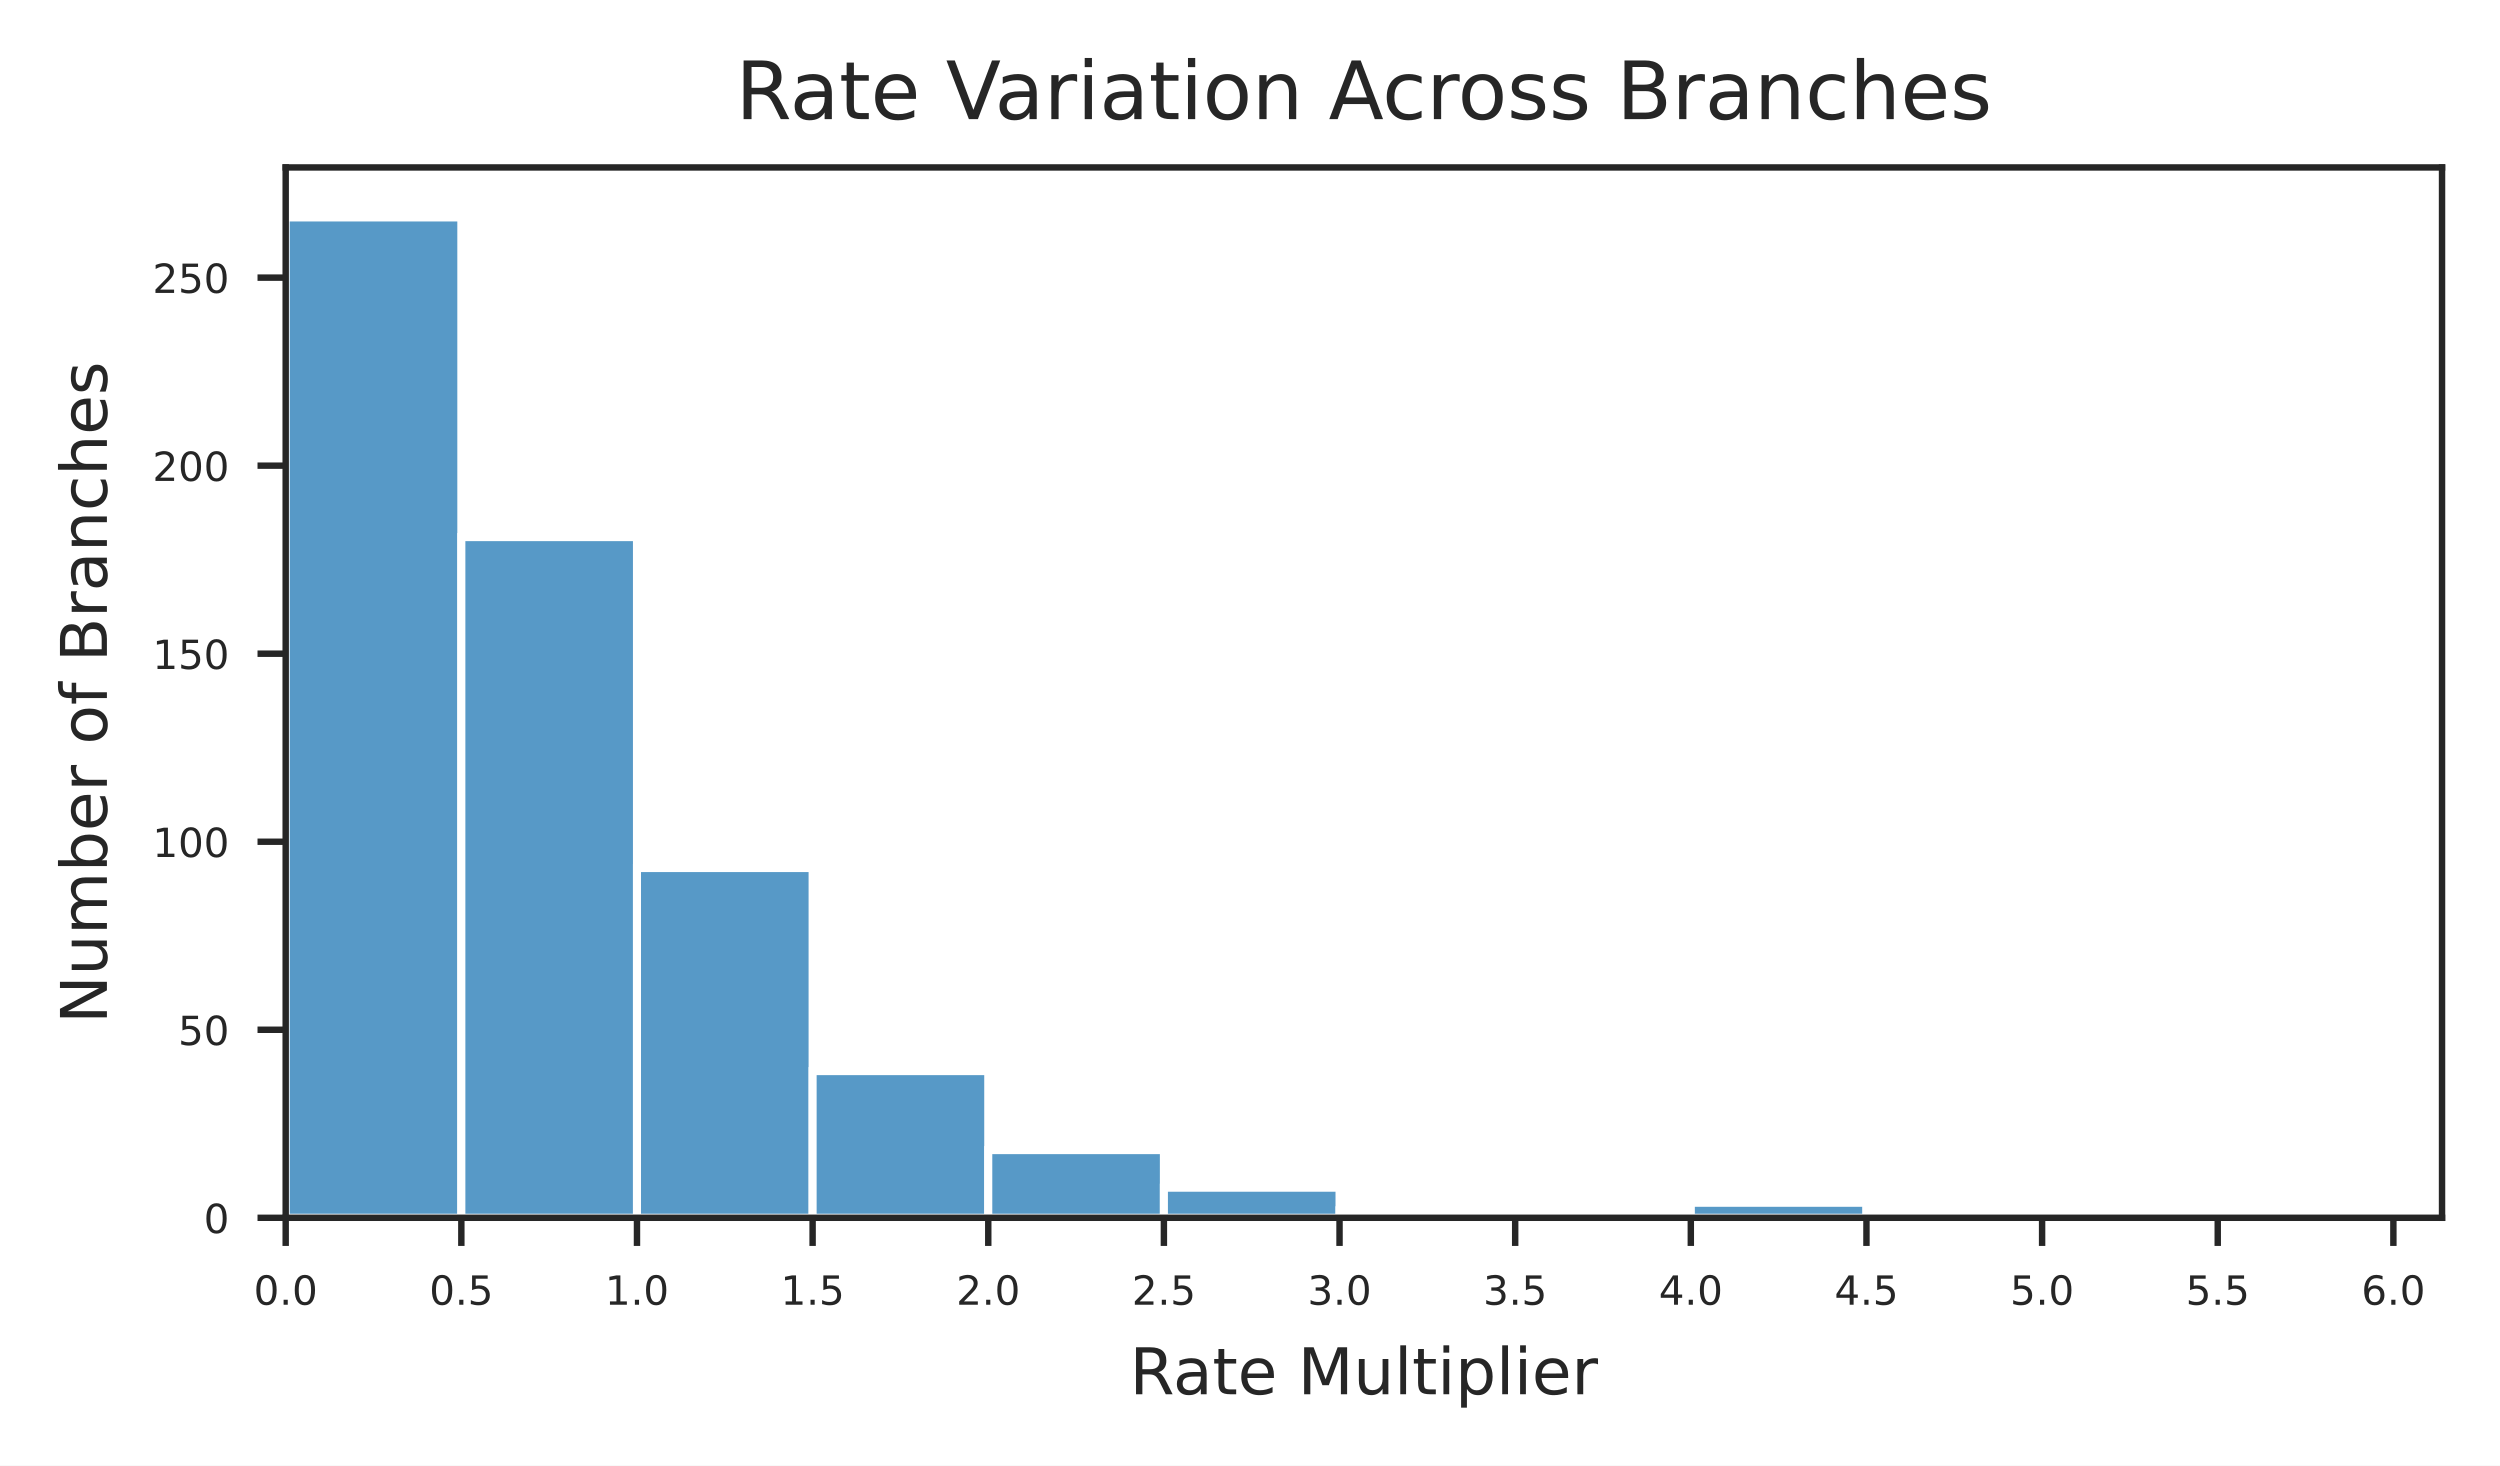
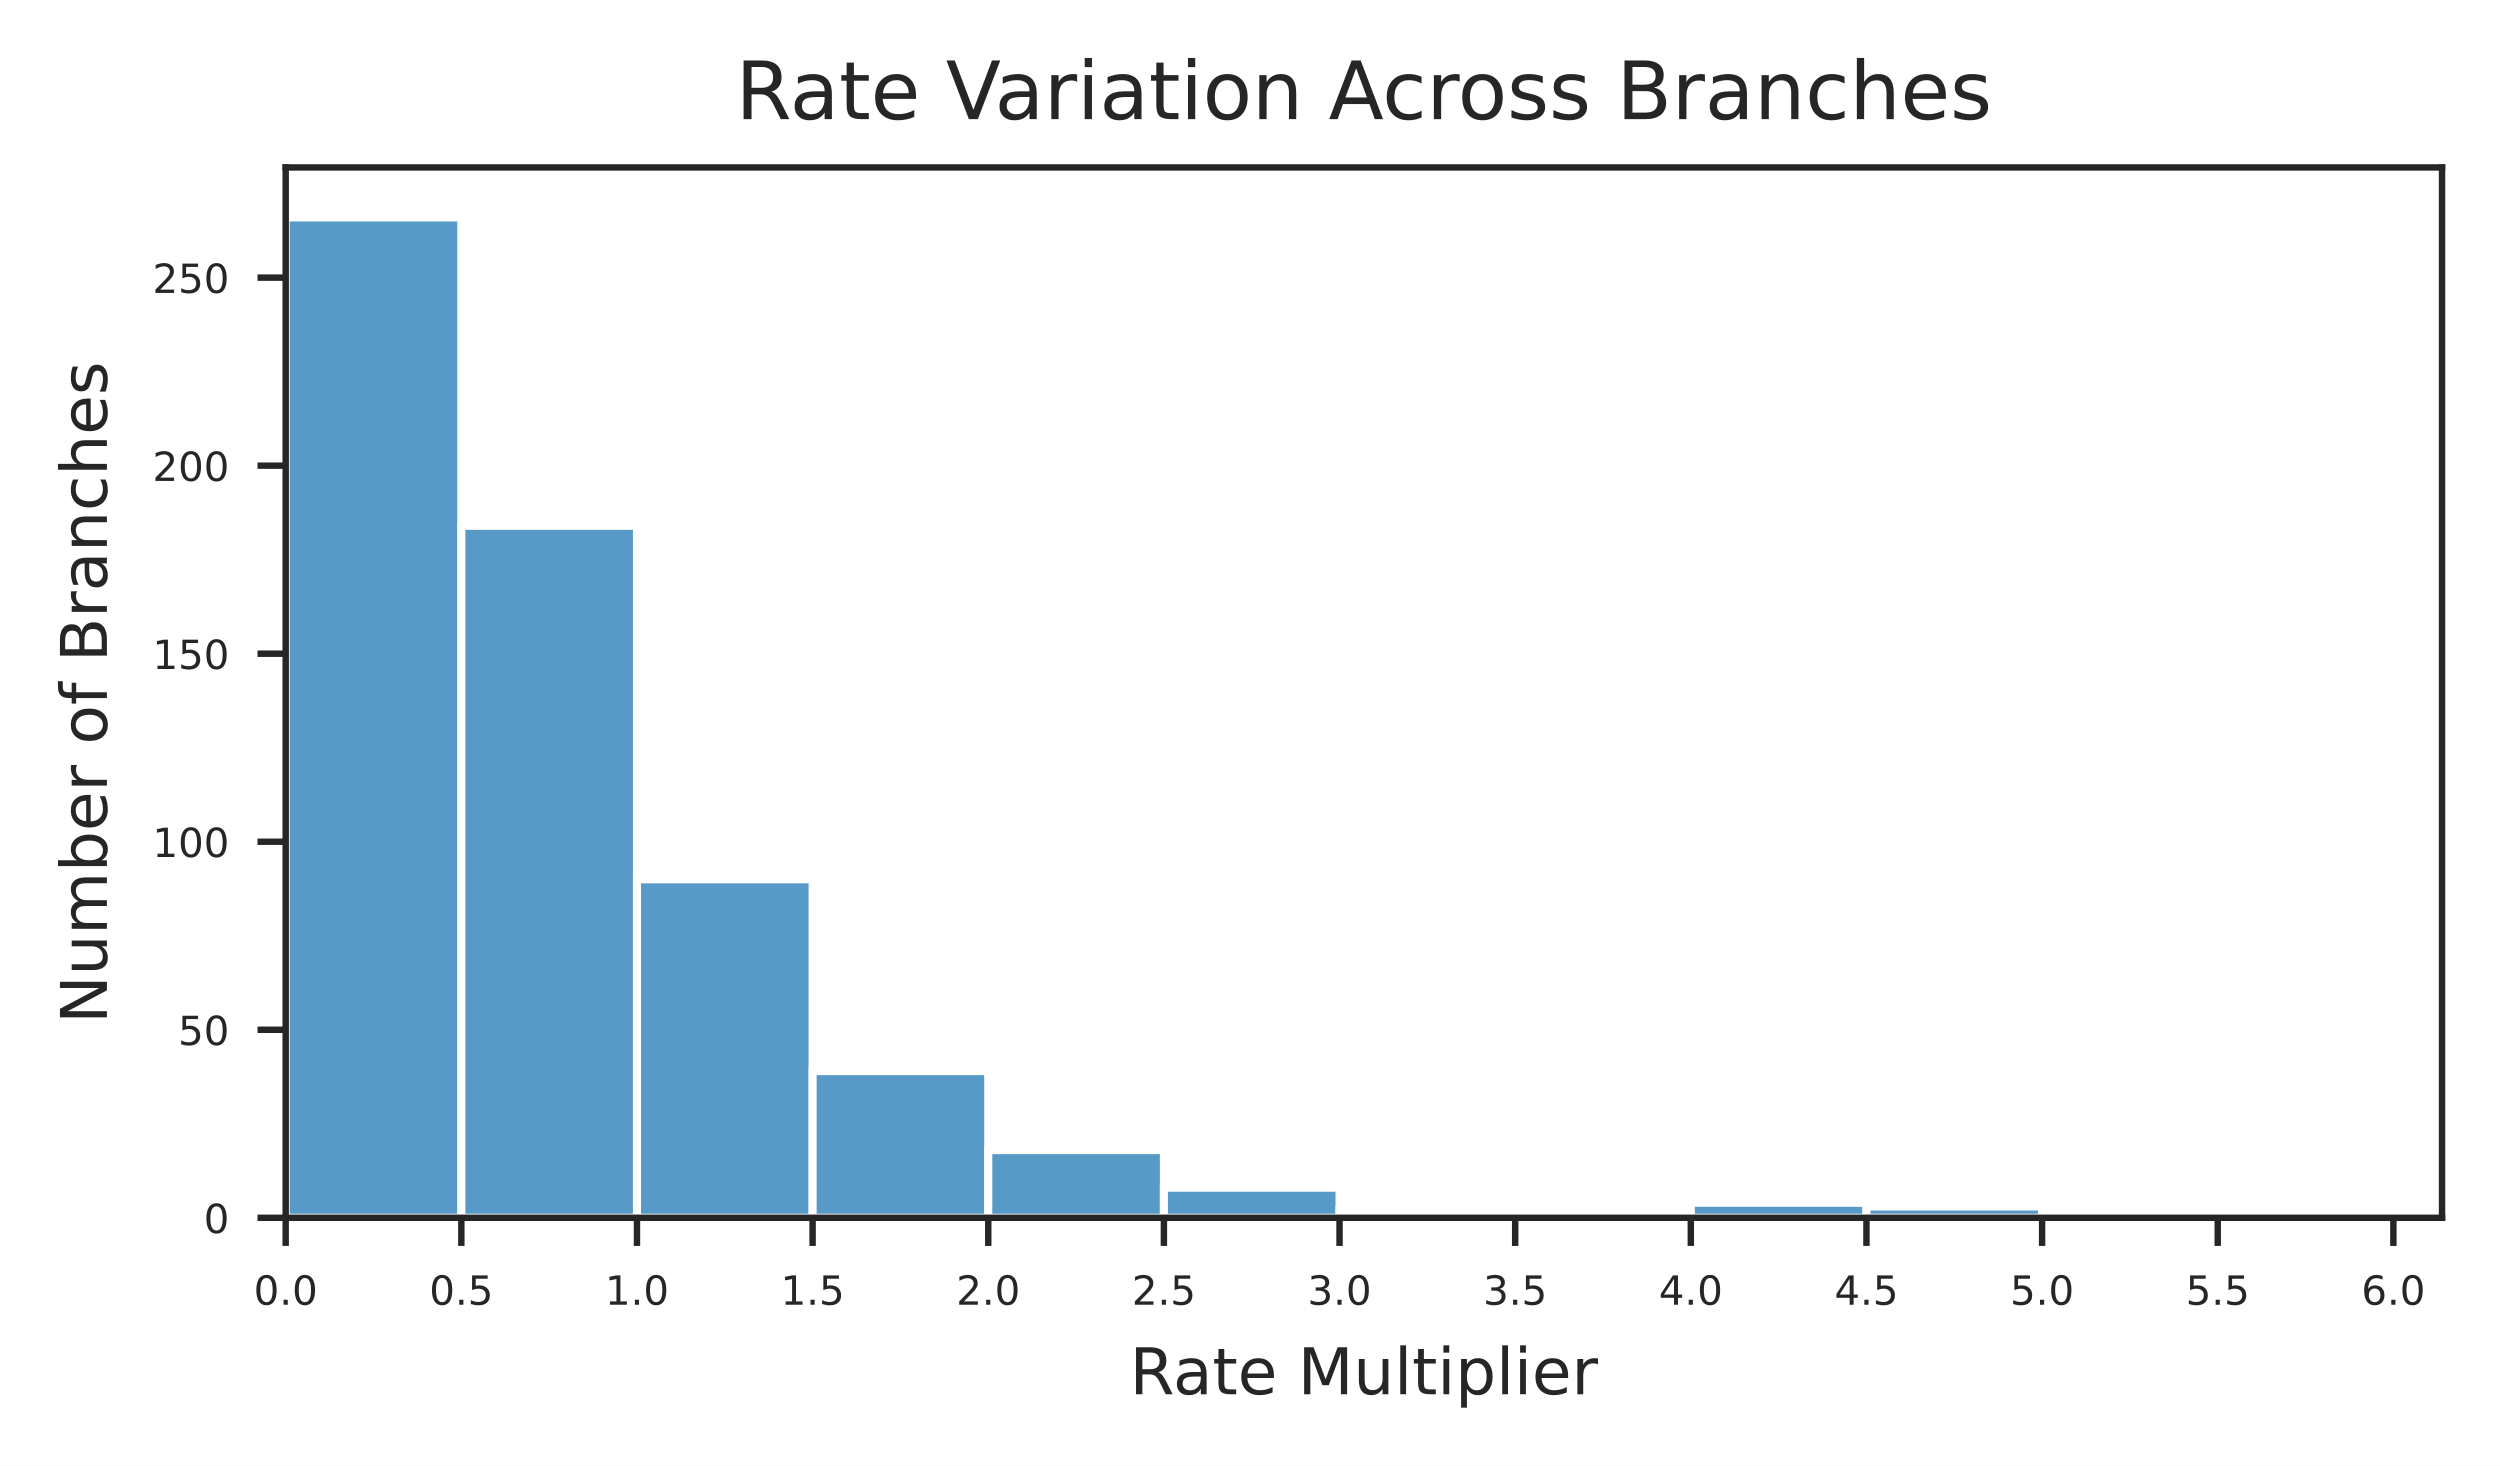
<svg xmlns="http://www.w3.org/2000/svg" xmlns:xlink="http://www.w3.org/1999/xlink" height="182.044pt" version="1.1" viewBox="0 0 310.526 182.044" width="310.526pt">
  <defs>
    <style type="text/css">*{stroke-linecap:butt;stroke-linejoin:round;}</style>
  </defs>
  <g id="figure_1">
    <g id="patch_1">
      <path d="M -0 182.044 L 310.526 182.044 L 310.526 0 L -0 0 z " style="fill:#ffffff;" />
    </g>
    <g id="axes_1">
      <g id="patch_2">
        <path d="M 35.486 151.262 L 303.326 151.262 L 303.326 20.798 L 35.486 20.798 z " style="fill:#ffffff;" />
      </g>
      <g id="matplotlib.axis_1">
        <g id="xtick_1">
          <g id="line2d_1">
            <defs>
-               <path d="M 0 0 L 0 3.5 " id="md873fd104b" style="stroke:#262626;stroke-width:0.8;" />
+               <path d="M 0 0 L 0 3.5 " id="m5cf1389752" style="stroke:#262626;stroke-width:0.8;" />
            </defs>
            <g>
-               <use style="fill:#262626;stroke:#262626;stroke-width:0.8;" x="35.486" xlink:href="#md873fd104b" y="151.262" />
+               <use style="fill:#262626;stroke:#262626;stroke-width:0.8;" x="35.486" xlink:href="#m5cf1389752" y="151.262" />
            </g>
          </g>
          <g id="text_1">
            <g style="fill:#262626;" transform="translate(31.51047 162.0617)scale(0.05 -0.05)">
              <defs>
                <path d="M 31.781 66.406 Q 24.172 66.406 20.328 58.906 Q 16.5 51.422 16.5 36.375 Q 16.5 21.391 20.328 13.891 Q 24.172 6.391 31.781 6.391 Q 39.453 6.391 43.281 13.891 Q 47.125 21.391 47.125 36.375 Q 47.125 51.422 43.281 58.906 Q 39.453 66.406 31.781 66.406 z M 31.781 74.219 Q 44.047 74.219 50.516 64.516 Q 56.984 54.828 56.984 36.375 Q 56.984 17.969 50.516 8.266 Q 44.047 -1.422 31.781 -1.422 Q 19.531 -1.422 13.062 8.266 Q 6.594 17.969 6.594 36.375 Q 6.594 54.828 13.062 64.516 Q 19.531 74.219 31.781 74.219 z " id="DejaVuSans-48" />
                <path d="M 10.688 12.406 L 21 12.406 L 21 0 L 10.688 0 z " id="DejaVuSans-46" />
              </defs>
              <use xlink:href="#DejaVuSans-48" />
              <use x="63.623" xlink:href="#DejaVuSans-46" />
              <use x="95.41" xlink:href="#DejaVuSans-48" />
            </g>
          </g>
        </g>
        <g id="xtick_2">
          <g id="line2d_2">
            <g>
-               <use style="fill:#262626;stroke:#262626;stroke-width:0.8;" x="57.303" xlink:href="#md873fd104b" y="151.262" />
+               <use style="fill:#262626;stroke:#262626;stroke-width:0.8;" x="57.303" xlink:href="#m5cf1389752" y="151.262" />
            </g>
          </g>
          <g id="text_2">
            <g style="fill:#262626;" transform="translate(53.3268 162.0617)scale(0.05 -0.05)">
              <defs>
                <path d="M 10.797 72.906 L 49.516 72.906 L 49.516 64.594 L 19.828 64.594 L 19.828 46.734 Q 21.969 47.469 24.109 47.828 Q 26.266 48.188 28.422 48.188 Q 40.625 48.188 47.75 41.5 Q 54.891 34.812 54.891 23.391 Q 54.891 11.625 47.562 5.094 Q 40.234 -1.422 26.906 -1.422 Q 22.312 -1.422 17.547 -0.641 Q 12.797 0.141 7.719 1.703 L 7.719 11.625 Q 12.109 9.234 16.797 8.062 Q 21.484 6.891 26.703 6.891 Q 35.156 6.891 40.078 11.328 Q 45.016 15.766 45.016 23.391 Q 45.016 31 40.078 35.438 Q 35.156 39.891 26.703 39.891 Q 22.75 39.891 18.812 39.016 Q 14.891 38.141 10.797 36.281 z " id="DejaVuSans-53" />
              </defs>
              <use xlink:href="#DejaVuSans-48" />
              <use x="63.623" xlink:href="#DejaVuSans-46" />
              <use x="95.41" xlink:href="#DejaVuSans-53" />
            </g>
          </g>
        </g>
        <g id="xtick_3">
          <g id="line2d_3">
            <g>
-               <use style="fill:#262626;stroke:#262626;stroke-width:0.8;" x="79.119" xlink:href="#md873fd104b" y="151.262" />
+               <use style="fill:#262626;stroke:#262626;stroke-width:0.8;" x="79.119" xlink:href="#m5cf1389752" y="151.262" />
            </g>
          </g>
          <g id="text_3">
-             <g style="fill:#262626;" transform="translate(75.14312 162.0617)scale(0.05 -0.05)">
+             <g style="fill:#262626;" transform="translate(75.14313 162.0617)scale(0.05 -0.05)">
              <defs>
                <path d="M 12.406 8.297 L 28.516 8.297 L 28.516 63.922 L 10.984 60.406 L 10.984 69.391 L 28.422 72.906 L 38.281 72.906 L 38.281 8.297 L 54.391 8.297 L 54.391 0 L 12.406 0 z " id="DejaVuSans-49" />
              </defs>
              <use xlink:href="#DejaVuSans-49" />
              <use x="63.623" xlink:href="#DejaVuSans-46" />
              <use x="95.41" xlink:href="#DejaVuSans-48" />
            </g>
          </g>
        </g>
        <g id="xtick_4">
          <g id="line2d_4">
            <g>
-               <use style="fill:#262626;stroke:#262626;stroke-width:0.8;" x="100.935" xlink:href="#md873fd104b" y="151.262" />
+               <use style="fill:#262626;stroke:#262626;stroke-width:0.8;" x="100.935" xlink:href="#m5cf1389752" y="151.262" />
            </g>
          </g>
          <g id="text_4">
-             <g style="fill:#262626;" transform="translate(96.95945 162.0617)scale(0.05 -0.05)">
+             <g style="fill:#262626;" transform="translate(96.95947 162.0617)scale(0.05 -0.05)">
              <use xlink:href="#DejaVuSans-49" />
              <use x="63.623" xlink:href="#DejaVuSans-46" />
              <use x="95.41" xlink:href="#DejaVuSans-53" />
            </g>
          </g>
        </g>
        <g id="xtick_5">
          <g id="line2d_5">
            <g>
-               <use style="fill:#262626;stroke:#262626;stroke-width:0.8;" x="122.752" xlink:href="#md873fd104b" y="151.262" />
+               <use style="fill:#262626;stroke:#262626;stroke-width:0.8;" x="122.752" xlink:href="#m5cf1389752" y="151.262" />
            </g>
          </g>
          <g id="text_5">
            <g style="fill:#262626;" transform="translate(118.7758 162.0617)scale(0.05 -0.05)">
              <defs>
                <path d="M 19.188 8.297 L 53.609 8.297 L 53.609 0 L 7.328 0 L 7.328 8.297 Q 12.938 14.109 22.625 23.891 Q 32.328 33.688 34.812 36.531 Q 39.547 41.844 41.422 45.531 Q 43.312 49.219 43.312 52.781 Q 43.312 58.594 39.234 62.25 Q 35.156 65.922 28.609 65.922 Q 23.969 65.922 18.812 64.312 Q 13.672 62.703 7.812 59.422 L 7.812 69.391 Q 13.766 71.781 18.938 73 Q 24.125 74.219 28.422 74.219 Q 39.75 74.219 46.484 68.547 Q 53.219 62.891 53.219 53.422 Q 53.219 48.922 51.531 44.891 Q 49.859 40.875 45.406 35.406 Q 44.188 33.984 37.641 27.219 Q 31.109 20.453 19.188 8.297 z " id="DejaVuSans-50" />
              </defs>
              <use xlink:href="#DejaVuSans-50" />
              <use x="63.623" xlink:href="#DejaVuSans-46" />
              <use x="95.41" xlink:href="#DejaVuSans-48" />
            </g>
          </g>
        </g>
        <g id="xtick_6">
          <g id="line2d_6">
            <g>
-               <use style="fill:#262626;stroke:#262626;stroke-width:0.8;" x="144.568" xlink:href="#md873fd104b" y="151.262" />
+               <use style="fill:#262626;stroke:#262626;stroke-width:0.8;" x="144.568" xlink:href="#m5cf1389752" y="151.262" />
            </g>
          </g>
          <g id="text_6">
            <g style="fill:#262626;" transform="translate(140.5921 162.0617)scale(0.05 -0.05)">
              <use xlink:href="#DejaVuSans-50" />
              <use x="63.623" xlink:href="#DejaVuSans-46" />
              <use x="95.41" xlink:href="#DejaVuSans-53" />
            </g>
          </g>
        </g>
        <g id="xtick_7">
          <g id="line2d_7">
            <g>
-               <use style="fill:#262626;stroke:#262626;stroke-width:0.8;" x="166.384" xlink:href="#md873fd104b" y="151.262" />
+               <use style="fill:#262626;stroke:#262626;stroke-width:0.8;" x="166.384" xlink:href="#m5cf1389752" y="151.262" />
            </g>
          </g>
          <g id="text_7">
-             <g style="fill:#262626;" transform="translate(162.4084 162.0617)scale(0.05 -0.05)">
+             <g style="fill:#262626;" transform="translate(162.4085 162.0617)scale(0.05 -0.05)">
              <defs>
                <path d="M 40.578 39.312 Q 47.656 37.797 51.625 33 Q 55.609 28.219 55.609 21.188 Q 55.609 10.406 48.188 4.484 Q 40.766 -1.422 27.094 -1.422 Q 22.516 -1.422 17.656 -0.516 Q 12.797 0.391 7.625 2.203 L 7.625 11.719 Q 11.719 9.328 16.594 8.109 Q 21.484 6.891 26.812 6.891 Q 36.078 6.891 40.938 10.547 Q 45.797 14.203 45.797 21.188 Q 45.797 27.641 41.281 31.266 Q 36.766 34.906 28.719 34.906 L 20.219 34.906 L 20.219 43.016 L 29.109 43.016 Q 36.375 43.016 40.234 45.922 Q 44.094 48.828 44.094 54.297 Q 44.094 59.906 40.109 62.906 Q 36.141 65.922 28.719 65.922 Q 24.656 65.922 20.016 65.031 Q 15.375 64.156 9.812 62.312 L 9.812 71.094 Q 15.438 72.656 20.344 73.438 Q 25.25 74.219 29.594 74.219 Q 40.828 74.219 47.359 69.109 Q 53.906 64.016 53.906 55.328 Q 53.906 49.266 50.438 45.094 Q 46.969 40.922 40.578 39.312 z " id="DejaVuSans-51" />
              </defs>
              <use xlink:href="#DejaVuSans-51" />
              <use x="63.623" xlink:href="#DejaVuSans-46" />
              <use x="95.41" xlink:href="#DejaVuSans-48" />
            </g>
          </g>
        </g>
        <g id="xtick_8">
          <g id="line2d_8">
            <g>
-               <use style="fill:#262626;stroke:#262626;stroke-width:0.8;" x="188.201" xlink:href="#md873fd104b" y="151.262" />
+               <use style="fill:#262626;stroke:#262626;stroke-width:0.8;" x="188.201" xlink:href="#m5cf1389752" y="151.262" />
            </g>
          </g>
          <g id="text_8">
            <g style="fill:#262626;" transform="translate(184.2248 162.0617)scale(0.05 -0.05)">
              <use xlink:href="#DejaVuSans-51" />
              <use x="63.623" xlink:href="#DejaVuSans-46" />
              <use x="95.41" xlink:href="#DejaVuSans-53" />
            </g>
          </g>
        </g>
        <g id="xtick_9">
          <g id="line2d_9">
            <g>
-               <use style="fill:#262626;stroke:#262626;stroke-width:0.8;" x="210.017" xlink:href="#md873fd104b" y="151.262" />
+               <use style="fill:#262626;stroke:#262626;stroke-width:0.8;" x="210.017" xlink:href="#m5cf1389752" y="151.262" />
            </g>
          </g>
          <g id="text_9">
            <g style="fill:#262626;" transform="translate(206.0411 162.0617)scale(0.05 -0.05)">
              <defs>
                <path d="M 37.797 64.312 L 12.891 25.391 L 37.797 25.391 z M 35.203 72.906 L 47.609 72.906 L 47.609 25.391 L 58.016 25.391 L 58.016 17.188 L 47.609 17.188 L 47.609 0 L 37.797 0 L 37.797 17.188 L 4.891 17.188 L 4.891 26.703 z " id="DejaVuSans-52" />
              </defs>
              <use xlink:href="#DejaVuSans-52" />
              <use x="63.623" xlink:href="#DejaVuSans-46" />
              <use x="95.41" xlink:href="#DejaVuSans-48" />
            </g>
          </g>
        </g>
        <g id="xtick_10">
          <g id="line2d_10">
            <g>
-               <use style="fill:#262626;stroke:#262626;stroke-width:0.8;" x="231.833" xlink:href="#md873fd104b" y="151.262" />
+               <use style="fill:#262626;stroke:#262626;stroke-width:0.8;" x="231.833" xlink:href="#m5cf1389752" y="151.262" />
            </g>
          </g>
          <g id="text_10">
-             <g style="fill:#262626;" transform="translate(227.8574 162.0617)scale(0.05 -0.05)">
+             <g style="fill:#262626;" transform="translate(227.8575 162.0617)scale(0.05 -0.05)">
              <use xlink:href="#DejaVuSans-52" />
              <use x="63.623" xlink:href="#DejaVuSans-46" />
              <use x="95.41" xlink:href="#DejaVuSans-53" />
            </g>
          </g>
        </g>
        <g id="xtick_11">
          <g id="line2d_11">
            <g>
-               <use style="fill:#262626;stroke:#262626;stroke-width:0.8;" x="253.65" xlink:href="#md873fd104b" y="151.262" />
+               <use style="fill:#262626;stroke:#262626;stroke-width:0.8;" x="253.65" xlink:href="#m5cf1389752" y="151.262" />
            </g>
          </g>
          <g id="text_11">
-             <g style="fill:#262626;" transform="translate(249.6737 162.0617)scale(0.05 -0.05)">
+             <g style="fill:#262626;" transform="translate(249.6738 162.0617)scale(0.05 -0.05)">
              <use xlink:href="#DejaVuSans-53" />
              <use x="63.623" xlink:href="#DejaVuSans-46" />
              <use x="95.41" xlink:href="#DejaVuSans-48" />
            </g>
          </g>
        </g>
        <g id="xtick_12">
          <g id="line2d_12">
            <g>
-               <use style="fill:#262626;stroke:#262626;stroke-width:0.8;" x="275.466" xlink:href="#md873fd104b" y="151.262" />
+               <use style="fill:#262626;stroke:#262626;stroke-width:0.8;" x="275.466" xlink:href="#m5cf1389752" y="151.262" />
            </g>
          </g>
          <g id="text_12">
            <g style="fill:#262626;" transform="translate(271.4901 162.0617)scale(0.05 -0.05)">
              <use xlink:href="#DejaVuSans-53" />
              <use x="63.623" xlink:href="#DejaVuSans-46" />
              <use x="95.41" xlink:href="#DejaVuSans-53" />
            </g>
          </g>
        </g>
        <g id="xtick_13">
          <g id="line2d_13">
            <g>
-               <use style="fill:#262626;stroke:#262626;stroke-width:0.8;" x="297.282" xlink:href="#md873fd104b" y="151.262" />
+               <use style="fill:#262626;stroke:#262626;stroke-width:0.8;" x="297.282" xlink:href="#m5cf1389752" y="151.262" />
            </g>
          </g>
          <g id="text_13">
-             <g style="fill:#262626;" transform="translate(293.3064 162.0617)scale(0.05 -0.05)">
+             <g style="fill:#262626;" transform="translate(293.3065 162.0617)scale(0.05 -0.05)">
              <defs>
                <path d="M 33.016 40.375 Q 26.375 40.375 22.484 35.828 Q 18.609 31.297 18.609 23.391 Q 18.609 15.531 22.484 10.953 Q 26.375 6.391 33.016 6.391 Q 39.656 6.391 43.531 10.953 Q 47.406 15.531 47.406 23.391 Q 47.406 31.297 43.531 35.828 Q 39.656 40.375 33.016 40.375 z M 52.594 71.297 L 52.594 62.312 Q 48.875 64.062 45.094 64.984 Q 41.312 65.922 37.594 65.922 Q 27.828 65.922 22.672 59.328 Q 17.531 52.734 16.797 39.406 Q 19.672 43.656 24.016 45.922 Q 28.375 48.188 33.594 48.188 Q 44.578 48.188 50.953 41.516 Q 57.328 34.859 57.328 23.391 Q 57.328 12.156 50.688 5.359 Q 44.047 -1.422 33.016 -1.422 Q 20.359 -1.422 13.672 8.266 Q 6.984 17.969 6.984 36.375 Q 6.984 53.656 15.188 63.938 Q 23.391 74.219 37.203 74.219 Q 40.922 74.219 44.703 73.484 Q 48.484 72.75 52.594 71.297 z " id="DejaVuSans-54" />
              </defs>
              <use xlink:href="#DejaVuSans-54" />
              <use x="63.623" xlink:href="#DejaVuSans-46" />
              <use x="95.41" xlink:href="#DejaVuSans-48" />
            </g>
          </g>
        </g>
        <g id="text_14">
          <g style="fill:#262626;" transform="translate(140.3206 173.1803)scale(0.08 -0.08)">
            <defs>
              <path d="M 44.391 34.188 Q 47.562 33.109 50.562 29.594 Q 53.562 26.078 56.594 19.922 L 66.609 0 L 56 0 L 46.688 18.703 Q 43.062 26.031 39.672 28.422 Q 36.281 30.812 30.422 30.812 L 19.672 30.812 L 19.672 0 L 9.812 0 L 9.812 72.906 L 32.078 72.906 Q 44.578 72.906 50.734 67.672 Q 56.891 62.453 56.891 51.906 Q 56.891 45.016 53.688 40.469 Q 50.484 35.938 44.391 34.188 z M 19.672 64.797 L 19.672 38.922 L 32.078 38.922 Q 39.203 38.922 42.844 42.219 Q 46.484 45.516 46.484 51.906 Q 46.484 58.297 42.844 61.547 Q 39.203 64.797 32.078 64.797 z " id="DejaVuSans-82" />
              <path d="M 34.281 27.484 Q 23.391 27.484 19.188 25 Q 14.984 22.516 14.984 16.5 Q 14.984 11.719 18.141 8.906 Q 21.297 6.109 26.703 6.109 Q 34.188 6.109 38.703 11.406 Q 43.219 16.703 43.219 25.484 L 43.219 27.484 z M 52.203 31.203 L 52.203 0 L 43.219 0 L 43.219 8.297 Q 40.141 3.328 35.547 0.953 Q 30.953 -1.422 24.312 -1.422 Q 15.922 -1.422 10.953 3.297 Q 6 8.016 6 15.922 Q 6 25.141 12.172 29.828 Q 18.359 34.516 30.609 34.516 L 43.219 34.516 L 43.219 35.406 Q 43.219 41.609 39.141 45 Q 35.062 48.391 27.688 48.391 Q 23 48.391 18.547 47.266 Q 14.109 46.141 10.016 43.891 L 10.016 52.203 Q 14.938 54.109 19.578 55.047 Q 24.219 56 28.609 56 Q 40.484 56 46.344 49.844 Q 52.203 43.703 52.203 31.203 z " id="DejaVuSans-97" />
              <path d="M 18.312 70.219 L 18.312 54.688 L 36.812 54.688 L 36.812 47.703 L 18.312 47.703 L 18.312 18.016 Q 18.312 11.328 20.141 9.422 Q 21.969 7.516 27.594 7.516 L 36.812 7.516 L 36.812 0 L 27.594 0 Q 17.188 0 13.234 3.875 Q 9.281 7.766 9.281 18.016 L 9.281 47.703 L 2.688 47.703 L 2.688 54.688 L 9.281 54.688 L 9.281 70.219 z " id="DejaVuSans-116" />
              <path d="M 56.203 29.594 L 56.203 25.203 L 14.891 25.203 Q 15.484 15.922 20.484 11.062 Q 25.484 6.203 34.422 6.203 Q 39.594 6.203 44.453 7.469 Q 49.312 8.734 54.109 11.281 L 54.109 2.781 Q 49.266 0.734 44.188 -0.344 Q 39.109 -1.422 33.891 -1.422 Q 20.797 -1.422 13.156 6.188 Q 5.516 13.812 5.516 26.812 Q 5.516 40.234 12.766 48.109 Q 20.016 56 32.328 56 Q 43.359 56 49.781 48.891 Q 56.203 41.797 56.203 29.594 z M 47.219 32.234 Q 47.125 39.594 43.094 43.984 Q 39.062 48.391 32.422 48.391 Q 24.906 48.391 20.391 44.141 Q 15.875 39.891 15.188 32.172 z " id="DejaVuSans-101" />
              <path id="DejaVuSans-32" />
              <path d="M 9.812 72.906 L 24.516 72.906 L 43.109 23.297 L 61.812 72.906 L 76.516 72.906 L 76.516 0 L 66.891 0 L 66.891 64.016 L 48.094 14.016 L 38.188 14.016 L 19.391 64.016 L 19.391 0 L 9.812 0 z " id="DejaVuSans-77" />
              <path d="M 8.5 21.578 L 8.5 54.688 L 17.484 54.688 L 17.484 21.922 Q 17.484 14.156 20.5 10.266 Q 23.531 6.391 29.594 6.391 Q 36.859 6.391 41.078 11.031 Q 45.312 15.672 45.312 23.688 L 45.312 54.688 L 54.297 54.688 L 54.297 0 L 45.312 0 L 45.312 8.406 Q 42.047 3.422 37.719 1 Q 33.406 -1.422 27.688 -1.422 Q 18.266 -1.422 13.375 4.438 Q 8.5 10.297 8.5 21.578 z M 31.109 56 z " id="DejaVuSans-117" />
              <path d="M 9.422 75.984 L 18.406 75.984 L 18.406 0 L 9.422 0 z " id="DejaVuSans-108" />
              <path d="M 9.422 54.688 L 18.406 54.688 L 18.406 0 L 9.422 0 z M 9.422 75.984 L 18.406 75.984 L 18.406 64.594 L 9.422 64.594 z " id="DejaVuSans-105" />
              <path d="M 18.109 8.203 L 18.109 -20.797 L 9.078 -20.797 L 9.078 54.688 L 18.109 54.688 L 18.109 46.391 Q 20.953 51.266 25.266 53.625 Q 29.594 56 35.594 56 Q 45.562 56 51.781 48.094 Q 58.016 40.188 58.016 27.297 Q 58.016 14.406 51.781 6.484 Q 45.562 -1.422 35.594 -1.422 Q 29.594 -1.422 25.266 0.953 Q 20.953 3.328 18.109 8.203 z M 48.688 27.297 Q 48.688 37.203 44.609 42.844 Q 40.531 48.484 33.406 48.484 Q 26.266 48.484 22.188 42.844 Q 18.109 37.203 18.109 27.297 Q 18.109 17.391 22.188 11.75 Q 26.266 6.109 33.406 6.109 Q 40.531 6.109 44.609 11.75 Q 48.688 17.391 48.688 27.297 z " id="DejaVuSans-112" />
              <path d="M 41.109 46.297 Q 39.594 47.172 37.812 47.578 Q 36.031 48 33.891 48 Q 26.266 48 22.188 43.047 Q 18.109 38.094 18.109 28.812 L 18.109 0 L 9.078 0 L 9.078 54.688 L 18.109 54.688 L 18.109 46.188 Q 20.953 51.172 25.484 53.578 Q 30.031 56 36.531 56 Q 37.453 56 38.578 55.875 Q 39.703 55.766 41.062 55.516 z " id="DejaVuSans-114" />
            </defs>
            <use xlink:href="#DejaVuSans-82" />
            <use x="67.232" xlink:href="#DejaVuSans-97" />
            <use x="128.512" xlink:href="#DejaVuSans-116" />
            <use x="167.721" xlink:href="#DejaVuSans-101" />
            <use x="229.244" xlink:href="#DejaVuSans-32" />
            <use x="261.031" xlink:href="#DejaVuSans-77" />
            <use x="347.311" xlink:href="#DejaVuSans-117" />
            <use x="410.689" xlink:href="#DejaVuSans-108" />
            <use x="438.473" xlink:href="#DejaVuSans-116" />
            <use x="477.682" xlink:href="#DejaVuSans-105" />
            <use x="505.465" xlink:href="#DejaVuSans-112" />
            <use x="568.941" xlink:href="#DejaVuSans-108" />
            <use x="596.725" xlink:href="#DejaVuSans-105" />
            <use x="624.508" xlink:href="#DejaVuSans-101" />
            <use x="686.031" xlink:href="#DejaVuSans-114" />
          </g>
        </g>
      </g>
      <g id="matplotlib.axis_2">
        <g id="ytick_1">
          <g id="line2d_14">
            <defs>
-               <path d="M 0 0 L -3.5 0 " id="m17f6e2338c" style="stroke:#262626;stroke-width:0.8;" />
+               <path d="M 0 0 L -3.5 0 " id="mbc56bfc559" style="stroke:#262626;stroke-width:0.8;" />
            </defs>
            <g>
-               <use style="fill:#262626;stroke:#262626;stroke-width:0.8;" x="35.486" xlink:href="#m17f6e2338c" y="151.262" />
+               <use style="fill:#262626;stroke:#262626;stroke-width:0.8;" x="35.486" xlink:href="#mbc56bfc559" y="151.262" />
            </g>
          </g>
          <g id="text_15">
            <g style="fill:#262626;" transform="translate(25.305 153.162)scale(0.05 -0.05)">
              <use xlink:href="#DejaVuSans-48" />
            </g>
          </g>
        </g>
        <g id="ytick_2">
          <g id="line2d_15">
            <g>
-               <use style="fill:#262626;stroke:#262626;stroke-width:0.8;" x="35.486" xlink:href="#m17f6e2338c" y="127.907" />
+               <use style="fill:#262626;stroke:#262626;stroke-width:0.8;" x="35.486" xlink:href="#mbc56bfc559" y="127.907" />
            </g>
          </g>
          <g id="text_16">
            <g style="fill:#262626;" transform="translate(22.12375 129.8065)scale(0.05 -0.05)">
              <use xlink:href="#DejaVuSans-53" />
              <use x="63.623" xlink:href="#DejaVuSans-48" />
            </g>
          </g>
        </g>
        <g id="ytick_3">
          <g id="line2d_16">
            <g>
-               <use style="fill:#262626;stroke:#262626;stroke-width:0.8;" x="35.486" xlink:href="#m17f6e2338c" y="104.551" />
+               <use style="fill:#262626;stroke:#262626;stroke-width:0.8;" x="35.486" xlink:href="#mbc56bfc559" y="104.551" />
            </g>
          </g>
          <g id="text_17">
            <g style="fill:#262626;" transform="translate(18.9425 106.451)scale(0.05 -0.05)">
              <use xlink:href="#DejaVuSans-49" />
              <use x="63.623" xlink:href="#DejaVuSans-48" />
              <use x="127.246" xlink:href="#DejaVuSans-48" />
            </g>
          </g>
        </g>
        <g id="ytick_4">
          <g id="line2d_17">
            <g>
-               <use style="fill:#262626;stroke:#262626;stroke-width:0.8;" x="35.486" xlink:href="#m17f6e2338c" y="81.196" />
+               <use style="fill:#262626;stroke:#262626;stroke-width:0.8;" x="35.486" xlink:href="#mbc56bfc559" y="81.196" />
            </g>
          </g>
          <g id="text_18">
            <g style="fill:#262626;" transform="translate(18.9425 83.09545)scale(0.05 -0.05)">
              <use xlink:href="#DejaVuSans-49" />
              <use x="63.623" xlink:href="#DejaVuSans-53" />
              <use x="127.246" xlink:href="#DejaVuSans-48" />
            </g>
          </g>
        </g>
        <g id="ytick_5">
          <g id="line2d_18">
            <g>
-               <use style="fill:#262626;stroke:#262626;stroke-width:0.8;" x="35.486" xlink:href="#m17f6e2338c" y="57.84" />
+               <use style="fill:#262626;stroke:#262626;stroke-width:0.8;" x="35.486" xlink:href="#mbc56bfc559" y="57.84" />
            </g>
          </g>
          <g id="text_19">
            <g style="fill:#262626;" transform="translate(18.9425 59.73992)scale(0.05 -0.05)">
              <use xlink:href="#DejaVuSans-50" />
              <use x="63.623" xlink:href="#DejaVuSans-48" />
              <use x="127.246" xlink:href="#DejaVuSans-48" />
            </g>
          </g>
        </g>
        <g id="ytick_6">
          <g id="line2d_19">
            <g>
-               <use style="fill:#262626;stroke:#262626;stroke-width:0.8;" x="35.486" xlink:href="#m17f6e2338c" y="34.485" />
+               <use style="fill:#262626;stroke:#262626;stroke-width:0.8;" x="35.486" xlink:href="#mbc56bfc559" y="34.485" />
            </g>
          </g>
          <g id="text_20">
            <g style="fill:#262626;" transform="translate(18.9425 36.38439)scale(0.05 -0.05)">
              <use xlink:href="#DejaVuSans-50" />
              <use x="63.623" xlink:href="#DejaVuSans-53" />
              <use x="127.246" xlink:href="#DejaVuSans-48" />
            </g>
          </g>
        </g>
        <g id="text_21">
          <g style="fill:#262626;" transform="translate(13.27875 127.1517)rotate(-90)scale(0.08 -0.08)">
            <defs>
              <path d="M 9.812 72.906 L 23.094 72.906 L 55.422 11.922 L 55.422 72.906 L 64.984 72.906 L 64.984 0 L 51.703 0 L 19.391 60.984 L 19.391 0 L 9.812 0 z " id="DejaVuSans-78" />
              <path d="M 52 44.188 Q 55.375 50.25 60.062 53.125 Q 64.75 56 71.094 56 Q 79.641 56 84.281 50.016 Q 88.922 44.047 88.922 33.016 L 88.922 0 L 79.891 0 L 79.891 32.719 Q 79.891 40.578 77.094 44.375 Q 74.312 48.188 68.609 48.188 Q 61.625 48.188 57.562 43.547 Q 53.516 38.922 53.516 30.906 L 53.516 0 L 44.484 0 L 44.484 32.719 Q 44.484 40.625 41.703 44.406 Q 38.922 48.188 33.109 48.188 Q 26.219 48.188 22.156 43.531 Q 18.109 38.875 18.109 30.906 L 18.109 0 L 9.078 0 L 9.078 54.688 L 18.109 54.688 L 18.109 46.188 Q 21.188 51.219 25.484 53.609 Q 29.781 56 35.688 56 Q 41.656 56 45.828 52.969 Q 50 49.953 52 44.188 z " id="DejaVuSans-109" />
              <path d="M 48.688 27.297 Q 48.688 37.203 44.609 42.844 Q 40.531 48.484 33.406 48.484 Q 26.266 48.484 22.188 42.844 Q 18.109 37.203 18.109 27.297 Q 18.109 17.391 22.188 11.75 Q 26.266 6.109 33.406 6.109 Q 40.531 6.109 44.609 11.75 Q 48.688 17.391 48.688 27.297 z M 18.109 46.391 Q 20.953 51.266 25.266 53.625 Q 29.594 56 35.594 56 Q 45.562 56 51.781 48.094 Q 58.016 40.188 58.016 27.297 Q 58.016 14.406 51.781 6.484 Q 45.562 -1.422 35.594 -1.422 Q 29.594 -1.422 25.266 0.953 Q 20.953 3.328 18.109 8.203 L 18.109 0 L 9.078 0 L 9.078 75.984 L 18.109 75.984 z " id="DejaVuSans-98" />
              <path d="M 30.609 48.391 Q 23.391 48.391 19.188 42.75 Q 14.984 37.109 14.984 27.297 Q 14.984 17.484 19.156 11.844 Q 23.344 6.203 30.609 6.203 Q 37.797 6.203 41.984 11.859 Q 46.188 17.531 46.188 27.297 Q 46.188 37.016 41.984 42.703 Q 37.797 48.391 30.609 48.391 z M 30.609 56 Q 42.328 56 49.016 48.375 Q 55.719 40.766 55.719 27.297 Q 55.719 13.875 49.016 6.219 Q 42.328 -1.422 30.609 -1.422 Q 18.844 -1.422 12.172 6.219 Q 5.516 13.875 5.516 27.297 Q 5.516 40.766 12.172 48.375 Q 18.844 56 30.609 56 z " id="DejaVuSans-111" />
              <path d="M 37.109 75.984 L 37.109 68.5 L 28.516 68.5 Q 23.688 68.5 21.797 66.547 Q 19.922 64.594 19.922 59.516 L 19.922 54.688 L 34.719 54.688 L 34.719 47.703 L 19.922 47.703 L 19.922 0 L 10.891 0 L 10.891 47.703 L 2.297 47.703 L 2.297 54.688 L 10.891 54.688 L 10.891 58.5 Q 10.891 67.625 15.141 71.797 Q 19.391 75.984 28.609 75.984 z " id="DejaVuSans-102" />
              <path d="M 19.672 34.812 L 19.672 8.109 L 35.5 8.109 Q 43.453 8.109 47.281 11.406 Q 51.125 14.703 51.125 21.484 Q 51.125 28.328 47.281 31.562 Q 43.453 34.812 35.5 34.812 z M 19.672 64.797 L 19.672 42.828 L 34.281 42.828 Q 41.5 42.828 45.031 45.531 Q 48.578 48.25 48.578 53.812 Q 48.578 59.328 45.031 62.062 Q 41.5 64.797 34.281 64.797 z M 9.812 72.906 L 35.016 72.906 Q 46.297 72.906 52.391 68.219 Q 58.5 63.531 58.5 54.891 Q 58.5 48.188 55.375 44.234 Q 52.25 40.281 46.188 39.312 Q 53.469 37.75 57.5 32.781 Q 61.531 27.828 61.531 20.406 Q 61.531 10.641 54.891 5.312 Q 48.25 0 35.984 0 L 9.812 0 z " id="DejaVuSans-66" />
              <path d="M 54.891 33.016 L 54.891 0 L 45.906 0 L 45.906 32.719 Q 45.906 40.484 42.875 44.328 Q 39.844 48.188 33.797 48.188 Q 26.516 48.188 22.312 43.547 Q 18.109 38.922 18.109 30.906 L 18.109 0 L 9.078 0 L 9.078 54.688 L 18.109 54.688 L 18.109 46.188 Q 21.344 51.125 25.703 53.562 Q 30.078 56 35.797 56 Q 45.219 56 50.047 50.172 Q 54.891 44.344 54.891 33.016 z " id="DejaVuSans-110" />
              <path d="M 48.781 52.594 L 48.781 44.188 Q 44.969 46.297 41.141 47.344 Q 37.312 48.391 33.406 48.391 Q 24.656 48.391 19.812 42.844 Q 14.984 37.312 14.984 27.297 Q 14.984 17.281 19.812 11.734 Q 24.656 6.203 33.406 6.203 Q 37.312 6.203 41.141 7.25 Q 44.969 8.297 48.781 10.406 L 48.781 2.094 Q 45.016 0.344 40.984 -0.531 Q 36.969 -1.422 32.422 -1.422 Q 20.062 -1.422 12.781 6.344 Q 5.516 14.109 5.516 27.297 Q 5.516 40.672 12.859 48.328 Q 20.219 56 33.016 56 Q 37.156 56 41.109 55.141 Q 45.062 54.297 48.781 52.594 z " id="DejaVuSans-99" />
              <path d="M 54.891 33.016 L 54.891 0 L 45.906 0 L 45.906 32.719 Q 45.906 40.484 42.875 44.328 Q 39.844 48.188 33.797 48.188 Q 26.516 48.188 22.312 43.547 Q 18.109 38.922 18.109 30.906 L 18.109 0 L 9.078 0 L 9.078 75.984 L 18.109 75.984 L 18.109 46.188 Q 21.344 51.125 25.703 53.562 Q 30.078 56 35.797 56 Q 45.219 56 50.047 50.172 Q 54.891 44.344 54.891 33.016 z " id="DejaVuSans-104" />
              <path d="M 44.281 53.078 L 44.281 44.578 Q 40.484 46.531 36.375 47.5 Q 32.281 48.484 27.875 48.484 Q 21.188 48.484 17.844 46.438 Q 14.5 44.391 14.5 40.281 Q 14.5 37.156 16.891 35.375 Q 19.281 33.594 26.516 31.984 L 29.594 31.297 Q 39.156 29.25 43.188 25.516 Q 47.219 21.781 47.219 15.094 Q 47.219 7.469 41.188 3.016 Q 35.156 -1.422 24.609 -1.422 Q 20.219 -1.422 15.453 -0.562 Q 10.688 0.297 5.422 2 L 5.422 11.281 Q 10.406 8.688 15.234 7.391 Q 20.062 6.109 24.812 6.109 Q 31.156 6.109 34.562 8.281 Q 37.984 10.453 37.984 14.406 Q 37.984 18.062 35.516 20.016 Q 33.062 21.969 24.703 23.781 L 21.578 24.516 Q 13.234 26.266 9.516 29.906 Q 5.812 33.547 5.812 39.891 Q 5.812 47.609 11.281 51.797 Q 16.75 56 26.812 56 Q 31.781 56 36.172 55.266 Q 40.578 54.547 44.281 53.078 z " id="DejaVuSans-115" />
            </defs>
            <use xlink:href="#DejaVuSans-78" />
            <use x="74.805" xlink:href="#DejaVuSans-117" />
            <use x="138.184" xlink:href="#DejaVuSans-109" />
            <use x="235.596" xlink:href="#DejaVuSans-98" />
            <use x="299.072" xlink:href="#DejaVuSans-101" />
            <use x="360.596" xlink:href="#DejaVuSans-114" />
            <use x="401.709" xlink:href="#DejaVuSans-32" />
            <use x="433.496" xlink:href="#DejaVuSans-111" />
            <use x="494.678" xlink:href="#DejaVuSans-102" />
            <use x="529.883" xlink:href="#DejaVuSans-32" />
            <use x="561.67" xlink:href="#DejaVuSans-66" />
            <use x="630.273" xlink:href="#DejaVuSans-114" />
            <use x="671.387" xlink:href="#DejaVuSans-97" />
            <use x="732.666" xlink:href="#DejaVuSans-110" />
            <use x="796.045" xlink:href="#DejaVuSans-99" />
            <use x="851.025" xlink:href="#DejaVuSans-104" />
            <use x="914.404" xlink:href="#DejaVuSans-101" />
            <use x="975.928" xlink:href="#DejaVuSans-115" />
          </g>
        </g>
      </g>
      <g id="patch_3">
-         <path clip-path="url(#p7b1116c6b9)" d="M 35.486 151.262 L 57.303 151.262 L 57.303 27.011 L 35.486 27.011 z " style="fill:#1f77b4;fill-opacity:0.75;stroke:#ffffff;stroke-linejoin:miter;" />
+         <path clip-path="url(#pc0cec4f2c2)" d="M 35.486 151.262 L 57.303 151.262 L 57.303 27.011 L 35.486 27.011 z " style="fill:#1f77b4;fill-opacity:0.75;stroke:#ffffff;stroke-linejoin:miter;" />
      </g>
      <g id="patch_4">
-         <path clip-path="url(#p7b1116c6b9)" d="M 57.303 151.262 L 79.119 151.262 L 79.119 66.715 L 57.303 66.715 z " style="fill:#1f77b4;fill-opacity:0.75;stroke:#ffffff;stroke-linejoin:miter;" />
+         <path clip-path="url(#pc0cec4f2c2)" d="M 57.303 151.262 L 79.119 151.262 L 79.119 65.314 L 57.303 65.314 z " style="fill:#1f77b4;fill-opacity:0.75;stroke:#ffffff;stroke-linejoin:miter;" />
      </g>
      <g id="patch_5">
-         <path clip-path="url(#p7b1116c6b9)" d="M 79.119 151.262 L 100.935 151.262 L 100.935 107.821 L 79.119 107.821 z " style="fill:#1f77b4;fill-opacity:0.75;stroke:#ffffff;stroke-linejoin:miter;" />
+         <path clip-path="url(#pc0cec4f2c2)" d="M 79.119 151.262 L 100.935 151.262 L 100.935 109.222 L 79.119 109.222 z " style="fill:#1f77b4;fill-opacity:0.75;stroke:#ffffff;stroke-linejoin:miter;" />
      </g>
      <g id="patch_6">
-         <path clip-path="url(#p7b1116c6b9)" d="M 100.935 151.262 L 122.752 151.262 L 122.752 133.045 L 100.935 133.045 z " style="fill:#1f77b4;fill-opacity:0.75;stroke:#ffffff;stroke-linejoin:miter;" />
+         <path clip-path="url(#pc0cec4f2c2)" d="M 100.935 151.262 L 122.752 151.262 L 122.752 133.045 L 100.935 133.045 z " style="fill:#1f77b4;fill-opacity:0.75;stroke:#ffffff;stroke-linejoin:miter;" />
      </g>
      <g id="patch_7">
-         <path clip-path="url(#p7b1116c6b9)" d="M 122.752 151.262 L 144.568 151.262 L 144.568 142.854 L 122.752 142.854 z " style="fill:#1f77b4;fill-opacity:0.75;stroke:#ffffff;stroke-linejoin:miter;" />
+         <path clip-path="url(#pc0cec4f2c2)" d="M 122.752 151.262 L 144.568 151.262 L 144.568 142.854 L 122.752 142.854 z " style="fill:#1f77b4;fill-opacity:0.75;stroke:#ffffff;stroke-linejoin:miter;" />
      </g>
      <g id="patch_8">
-         <path clip-path="url(#p7b1116c6b9)" d="M 144.568 151.262 L 166.384 151.262 L 166.384 147.526 L 144.568 147.526 z " style="fill:#1f77b4;fill-opacity:0.75;stroke:#ffffff;stroke-linejoin:miter;" />
+         <path clip-path="url(#pc0cec4f2c2)" d="M 144.568 151.262 L 166.384 151.262 L 166.384 147.526 L 144.568 147.526 z " style="fill:#1f77b4;fill-opacity:0.75;stroke:#ffffff;stroke-linejoin:miter;" />
      </g>
      <g id="patch_9">
-         <path clip-path="url(#p7b1116c6b9)" d="M 166.384 151.262 L 188.201 151.262 L 188.201 150.328 L 166.384 150.328 z " style="fill:#1f77b4;fill-opacity:0.75;stroke:#ffffff;stroke-linejoin:miter;" />
+         <path clip-path="url(#pc0cec4f2c2)" d="M 166.384 151.262 L 188.201 151.262 L 188.201 150.328 L 166.384 150.328 z " style="fill:#1f77b4;fill-opacity:0.75;stroke:#ffffff;stroke-linejoin:miter;" />
      </g>
      <g id="patch_10">
-         <path clip-path="url(#p7b1116c6b9)" d="M 188.201 151.262 L 210.017 151.262 L 210.017 150.795 L 188.201 150.795 z " style="fill:#1f77b4;fill-opacity:0.75;stroke:#ffffff;stroke-linejoin:miter;" />
+         <path clip-path="url(#pc0cec4f2c2)" d="M 188.201 151.262 L 210.017 151.262 L 210.017 150.795 L 188.201 150.795 z " style="fill:#1f77b4;fill-opacity:0.75;stroke:#ffffff;stroke-linejoin:miter;" />
      </g>
      <g id="patch_11">
-         <path clip-path="url(#p7b1116c6b9)" d="M 210.017 151.262 L 231.833 151.262 L 231.833 149.394 L 210.017 149.394 z " style="fill:#1f77b4;fill-opacity:0.75;stroke:#ffffff;stroke-linejoin:miter;" />
+         <path clip-path="url(#pc0cec4f2c2)" d="M 210.017 151.262 L 231.833 151.262 L 231.833 149.394 L 210.017 149.394 z " style="fill:#1f77b4;fill-opacity:0.75;stroke:#ffffff;stroke-linejoin:miter;" />
      </g>
      <g id="patch_12">
-         <path clip-path="url(#p7b1116c6b9)" d="M 231.833 151.262 L 253.65 151.262 L 253.65 150.328 L 231.833 150.328 z " style="fill:#1f77b4;fill-opacity:0.75;stroke:#ffffff;stroke-linejoin:miter;" />
+         <path clip-path="url(#pc0cec4f2c2)" d="M 231.833 151.262 L 253.65 151.262 L 253.65 149.861 L 231.833 149.861 z " style="fill:#1f77b4;fill-opacity:0.75;stroke:#ffffff;stroke-linejoin:miter;" />
      </g>
      <g id="patch_13">
-         <path clip-path="url(#p7b1116c6b9)" d="M 253.65 151.262 L 275.466 151.262 L 275.466 150.795 L 253.65 150.795 z " style="fill:#1f77b4;fill-opacity:0.75;stroke:#ffffff;stroke-linejoin:miter;" />
+         <path clip-path="url(#pc0cec4f2c2)" d="M 253.65 151.262 L 275.466 151.262 L 275.466 151.262 L 253.65 151.262 z " style="fill:#1f77b4;fill-opacity:0.75;stroke:#ffffff;stroke-linejoin:miter;" />
      </g>
      <g id="patch_14">
-         <path clip-path="url(#p7b1116c6b9)" d="M 275.466 151.262 L 297.282 151.262 L 297.282 151.262 L 275.466 151.262 z " style="fill:#1f77b4;fill-opacity:0.75;stroke:#ffffff;stroke-linejoin:miter;" />
+         <path clip-path="url(#pc0cec4f2c2)" d="M 275.466 151.262 L 297.282 151.262 L 297.282 151.262 L 275.466 151.262 z " style="fill:#1f77b4;fill-opacity:0.75;stroke:#ffffff;stroke-linejoin:miter;" />
      </g>
      <g id="patch_15">
-         <path clip-path="url(#p7b1116c6b9)" d="M 297.282 151.262 L 319.099 151.262 L 319.099 150.795 L 297.282 150.795 z " style="fill:#1f77b4;fill-opacity:0.75;stroke:#ffffff;stroke-linejoin:miter;" />
+         <path clip-path="url(#pc0cec4f2c2)" d="M 297.282 151.262 L 319.099 151.262 L 319.099 150.795 L 297.282 150.795 z " style="fill:#1f77b4;fill-opacity:0.75;stroke:#ffffff;stroke-linejoin:miter;" />
      </g>
      <g id="patch_16">
        <path d="M 35.486 151.262 L 35.486 20.798 " style="fill:none;stroke:#262626;stroke-linecap:square;stroke-linejoin:miter;stroke-width:0.8;" />
      </g>
      <g id="patch_17">
        <path d="M 303.326 151.262 L 303.326 20.798 " style="fill:none;stroke:#262626;stroke-linecap:square;stroke-linejoin:miter;stroke-width:0.8;" />
      </g>
      <g id="patch_18">
        <path d="M 35.486 151.262 L 303.326 151.262 " style="fill:none;stroke:#262626;stroke-linecap:square;stroke-linejoin:miter;stroke-width:0.8;" />
      </g>
      <g id="patch_19">
        <path d="M 35.486 20.798 L 303.326 20.798 " style="fill:none;stroke:#262626;stroke-linecap:square;stroke-linejoin:miter;stroke-width:0.8;" />
      </g>
      <g id="text_22">
        <g style="fill:#262626;" transform="translate(91.38203 14.79844)scale(0.1 -0.1)">
          <defs>
            <path d="M 28.609 0 L 0.781 72.906 L 11.078 72.906 L 34.188 11.531 L 57.328 72.906 L 67.578 72.906 L 39.797 0 z " id="DejaVuSans-86" />
            <path d="M 34.188 63.188 L 20.797 26.906 L 47.609 26.906 z M 28.609 72.906 L 39.797 72.906 L 67.578 0 L 57.328 0 L 50.688 18.703 L 17.828 18.703 L 11.188 0 L 0.781 0 z " id="DejaVuSans-65" />
          </defs>
          <use xlink:href="#DejaVuSans-82" />
          <use x="67.232" xlink:href="#DejaVuSans-97" />
          <use x="128.512" xlink:href="#DejaVuSans-116" />
          <use x="167.721" xlink:href="#DejaVuSans-101" />
          <use x="229.244" xlink:href="#DejaVuSans-32" />
          <use x="261.031" xlink:href="#DejaVuSans-86" />
          <use x="321.689" xlink:href="#DejaVuSans-97" />
          <use x="382.969" xlink:href="#DejaVuSans-114" />
          <use x="424.082" xlink:href="#DejaVuSans-105" />
          <use x="451.865" xlink:href="#DejaVuSans-97" />
          <use x="513.145" xlink:href="#DejaVuSans-116" />
          <use x="552.354" xlink:href="#DejaVuSans-105" />
          <use x="580.137" xlink:href="#DejaVuSans-111" />
          <use x="641.318" xlink:href="#DejaVuSans-110" />
          <use x="704.697" xlink:href="#DejaVuSans-32" />
          <use x="736.484" xlink:href="#DejaVuSans-65" />
          <use x="803.143" xlink:href="#DejaVuSans-99" />
          <use x="858.123" xlink:href="#DejaVuSans-114" />
          <use x="896.986" xlink:href="#DejaVuSans-111" />
          <use x="958.168" xlink:href="#DejaVuSans-115" />
          <use x="1010.268" xlink:href="#DejaVuSans-115" />
          <use x="1062.367" xlink:href="#DejaVuSans-32" />
          <use x="1094.154" xlink:href="#DejaVuSans-66" />
          <use x="1162.758" xlink:href="#DejaVuSans-114" />
          <use x="1203.871" xlink:href="#DejaVuSans-97" />
          <use x="1265.15" xlink:href="#DejaVuSans-110" />
          <use x="1328.529" xlink:href="#DejaVuSans-99" />
          <use x="1383.51" xlink:href="#DejaVuSans-104" />
          <use x="1446.889" xlink:href="#DejaVuSans-101" />
          <use x="1508.412" xlink:href="#DejaVuSans-115" />
        </g>
      </g>
    </g>
  </g>
  <defs>
-     <clipPath id="p7b1116c6b9">
+     <clipPath id="pc0cec4f2c2">
      <rect height="130.464" width="267.84" x="35.486" y="20.798" />
    </clipPath>
  </defs>
</svg>
